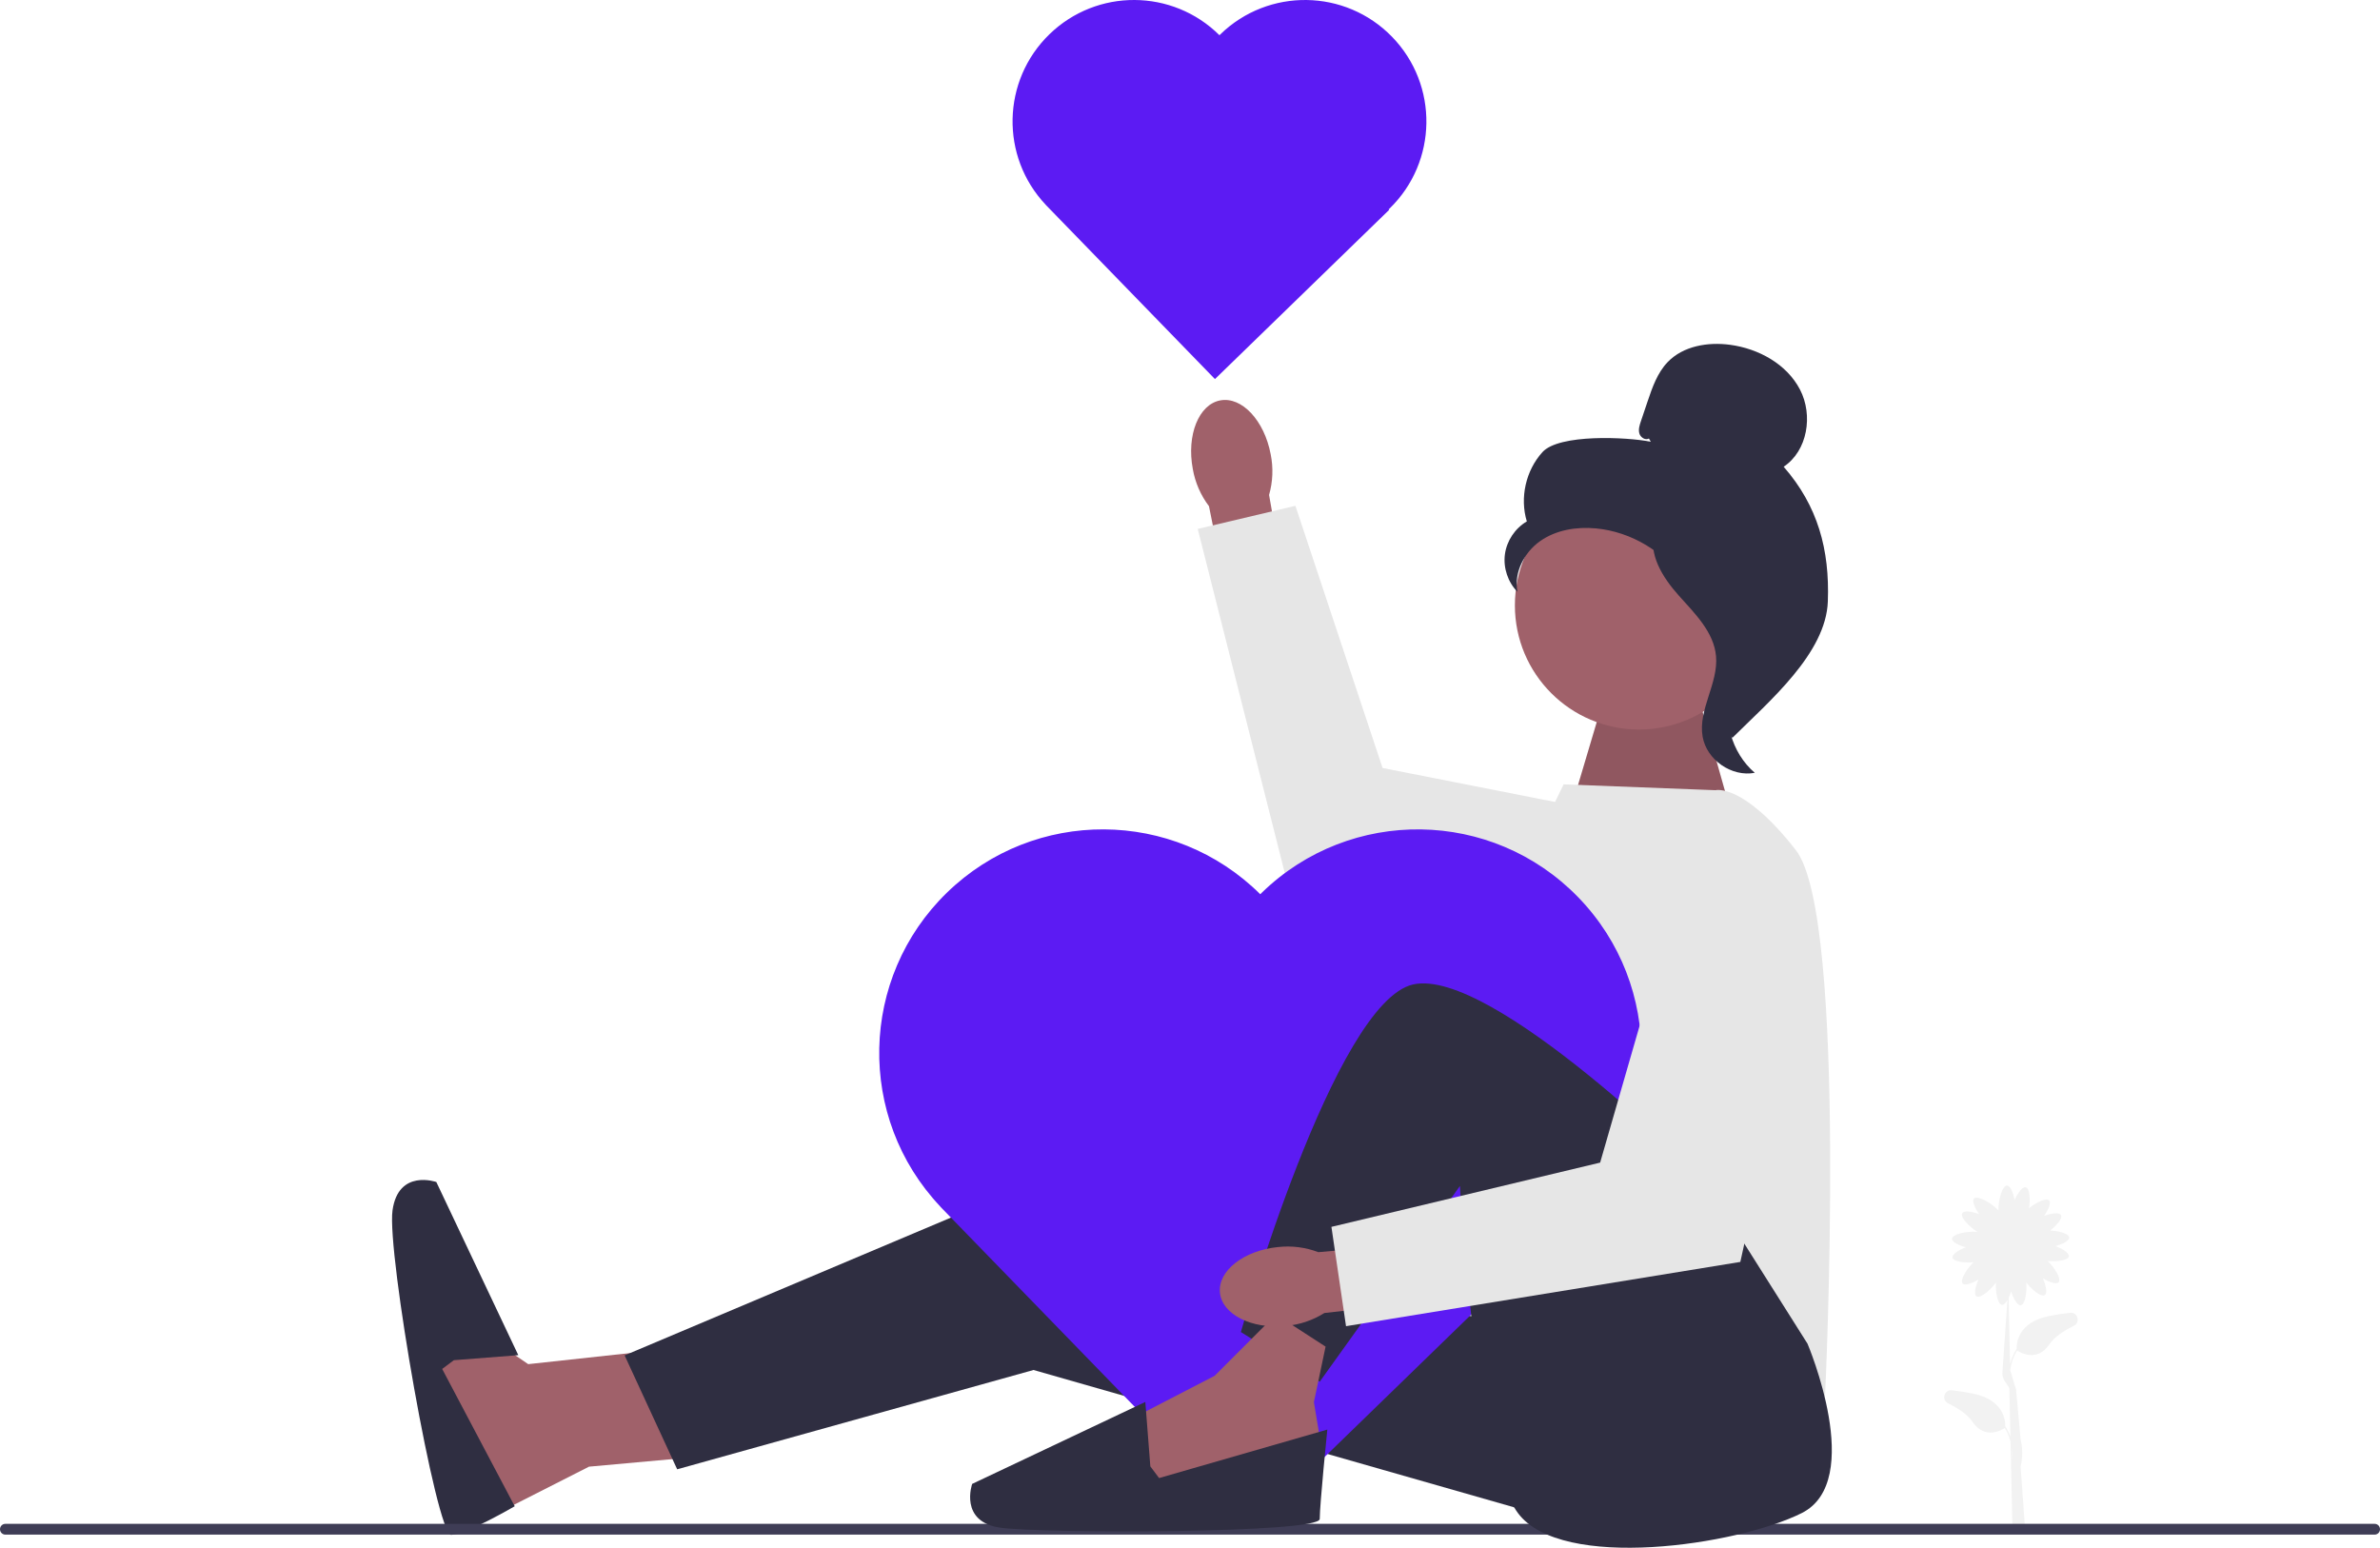
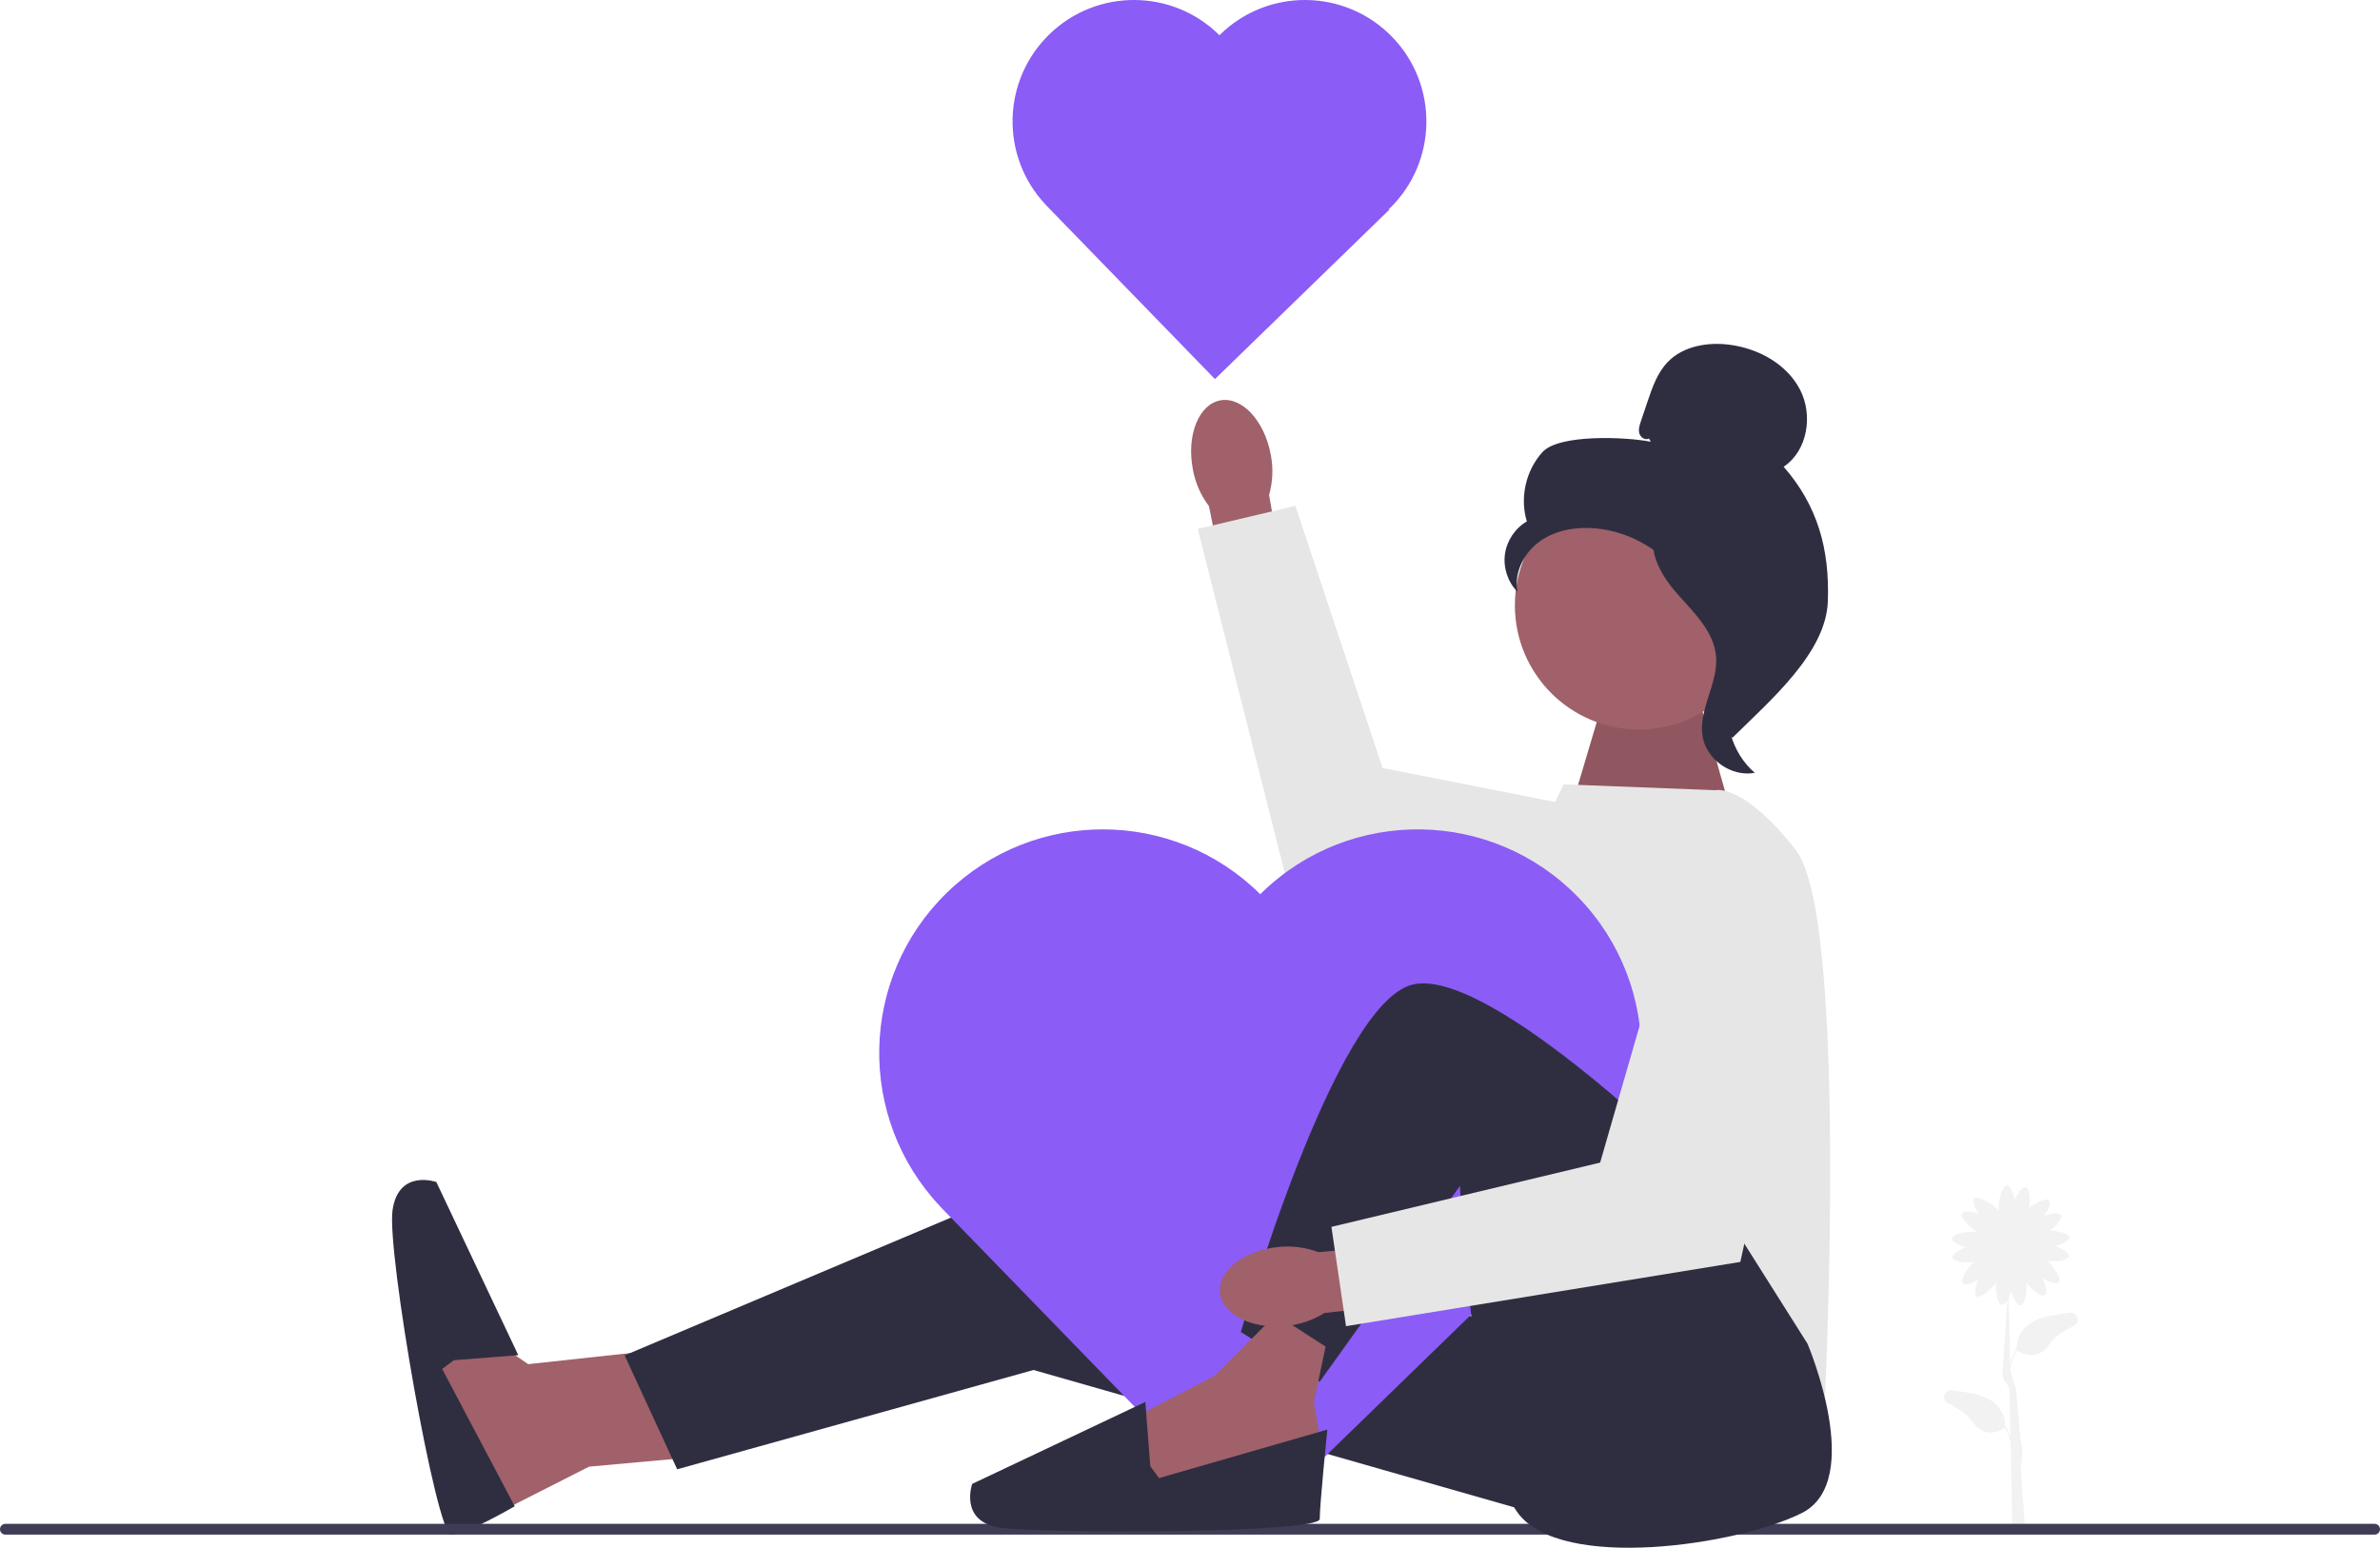
<svg xmlns="http://www.w3.org/2000/svg" width="524.67" height="341.191" viewBox="0 0 524.67 341.191">
  <g>
    <polygon points="146.064 297.497 116.445 300.716 102.28 291.058 94.079 300.716 98.015 321.096 102.523 337.193 129.853 323.313 151.859 321.321 146.064 297.497" fill="#a0616a" />
    <polygon points="296.088 263.371 224.617 262.084 137.693 298.785 149.283 323.896 227.836 302.004 349.53 336.774 332.789 254.357 296.088 263.371" fill="#2f2e41" />
    <path d="M100.053,299.844l14.205-1.106-18.069-38.171s-8.37-2.956-9.658,6.249c-1.288,9.204,9.696,71.527,12.916,71.527s14.021-6.302,14.021-6.302l-15.991-30.266,2.576-1.932Z" fill="#2f2e41" />
    <path d="M456.349,289.393c-1.43,.154-2.99,.385-4.649,.723-7.035,1.433-7.181,6.21-7.12,7.305l-.048-.03c-.707,1.135-1.15,2.283-1.418,3.367l-.322-14.641c.208-.434,.398-.927,.556-1.432,.527,1.622,1.39,3.154,2.134,3.052,.968-.132,1.389-2.979,1.209-5.002,1.23,1.585,3.301,3.279,4.083,2.757,.624-.418,.254-2.137-.427-3.7,1.42,.856,2.993,1.418,3.481,.875,.666-.741-.93-3.271-2.402-4.683,1.97,.184,4.475-.13,4.64-1.027,.135-.739-1.356-1.671-2.952-2.271,1.603-.423,3.102-1.159,3.052-1.888-.059-.866-2.285-1.445-4.205-1.534,1.448-1.133,2.779-2.699,2.372-3.408-.374-.651-2.114-.399-3.72,.175,.95-1.359,1.618-2.889,1.11-3.413-.634-.653-2.883,.474-4.418,1.719,.299-1.94,.148-4.388-.722-4.61-.728-.185-1.759,1.239-2.467,2.79-.313-1.628-.945-3.174-1.676-3.174-1.04,0-1.884,3.137-1.884,5.18,0,.116,.003,.224,.008,.328-.104-.121-.224-.248-.361-.38-1.466-1.424-4.304-3.004-5.028-2.258-.509,.524,.159,2.055,1.11,3.413-1.606-.574-3.346-.826-3.72-.175-.503,.875,1.646,3.059,3.393,4.119-.105-.013-.215-.023-.333-.031-2.039-.139-5.225,.489-5.296,1.527-.05,.729,1.449,1.465,3.052,1.888-1.596,.6-3.087,1.532-2.952,2.271,.164,.897,2.67,1.21,4.64,1.027-1.472,1.412-3.068,3.942-2.402,4.683,.488,.543,2.061-.019,3.481-.875-.682,1.563-1.052,3.282-.427,3.7,.825,.552,3.087-1.369,4.28-3.021-.122,2.022,.362,4.799,1.322,4.909,.401,.046,.827-.382,1.211-1.041l-1.087,15.737c-.254,1.833,1.372,3.029,1.517,3.784l.235,10.657c-.265-.759-.621-1.536-1.102-2.307l-.048,.03c.062-1.095-.084-5.872-7.12-7.305-1.659-.338-3.219-.569-4.649-.723-1.688-.182-2.346,2.129-.821,2.875,2.208,1.081,4.285,2.442,5.368,4.055,2.768,4.123,6.592,1.739,7.136,1.369,.607,1.011,1.006,2.03,1.257,2.999l.125,5.66c-.031,.134-.052,.209-.053,.214l.058,.017,.301,13.697,2.796-.022-1-14c.168-.755,.685-3.328,0-6l-1-11h0c-.002-.008,.057,.289,0,0l-1.304-4.322c.19-1.337,.63-2.841,1.524-4.329,.544,.37,4.368,2.753,7.136-1.369,1.083-1.612,3.16-2.974,5.368-4.055,1.525-.746,.866-3.057-.821-2.875Zm-12.771,32.406l-.053-2.395c.106,.906,.101,1.723,.053,2.395Z" fill="#f2f2f2" />
    <path d="M0,337.107c0,.66,.53,1.19,1.19,1.19H523.48c.66,0,1.19-.53,1.19-1.19,0-.66-.53-1.19-1.19-1.19H1.19c-.66,0-1.19,.53-1.19,1.19Z" fill="#3f3d56" />
    <polygon points="346.553 177.511 353.636 153.687 374.24 153.043 382.61 182.662 346.553 177.511" fill="#a0616a" />
    <polygon points="346.553 177.511 353.636 153.687 374.24 153.043 382.61 182.662 346.553 177.511" opacity=".1" />
    <path d="M378.182,174.194l-33.482-1.288-10.381,21.345-16.018,94.553,84.026,18.994s5.151-105.596-6.439-120.406c-11.59-14.809-17.707-13.2-17.707-13.2Z" fill="#e6e6e6" />
    <g>
-       <path id="uuid-eba3c791-903e-49f6-a366-4071661c4004-103" d="M280.123,100.149c-1.396-7.454-6.373-12.775-11.116-11.886-4.743,.889-7.456,7.651-6.059,15.107,.517,2.986,1.742,5.805,3.572,8.22l6.312,31.506,12.453-2.528-5.517-31.461c.832-2.915,.954-5.987,.355-8.959Z" fill="#a0616a" />
+       <path id="uuid-eba3c791-903e-49f6-a366-4071661c4004-31" d="M280.123,100.149c-1.396-7.454-6.373-12.775-11.116-11.886-4.743,.889-7.456,7.651-6.059,15.107,.517,2.986,1.742,5.805,3.572,8.22l6.312,31.506,12.453-2.528-5.517-31.461c.832-2.915,.954-5.987,.355-8.959Z" fill="#a0616a" />
      <polygon points="373.167 182.774 304.788 169.299 285.572 111.503 264.039 116.596 285.641 201.977 363.042 212.161 373.167 182.774" fill="#e6e6e6" />
    </g>
-     <path d="M269.028,7.567h0c-.067,.065-.129,.134-.195,.199-10.355-10.275-27.031-10.366-37.496-.203h0c-10.503,10.202-10.858,26.951-.797,37.589l-.007,.006,.251,.258h0l37.05,38.148,38.406-37.301-.107-.11c.065-.061,.132-.118,.196-.181h0c10.605-10.3,10.853-27.248,.553-37.853h0c-10.3-10.605-27.248-10.853-37.853-.553Z" fill="#5c1bf3" />
-     <path d="M278.191,196.766h0c-.123,.12-.237,.246-.36,.367-19.071-18.925-49.785-19.091-69.06-.375h0c-19.344,18.79-19.997,49.637-1.467,69.23l-.012,.012,.461,.475h0l68.238,70.259,70.734-68.699-.197-.202c.119-.113,.243-.218,.36-.333h0c19.533-18.971,19.988-50.184,1.018-69.717h0c-18.971-19.533-50.184-19.988-69.716-1.018Z" fill="#5c1bf3" />
+     <path d="M269.028,7.567h0c-.067,.065-.129,.134-.195,.199-10.355-10.275-27.031-10.366-37.496-.203h0c-10.503,10.202-10.858,26.951-.797,37.589l-.007,.006,.251,.258h0l37.05,38.148,38.406-37.301-.107-.11c.065-.061,.132-.118,.196-.181h0c10.605-10.3,10.853-27.248,.553-37.853h0c-10.3-10.605-27.248-10.853-37.853-.553Z" fill="#8b5cf6" />
+     <path d="M278.191,196.766h0c-.123,.12-.237,.246-.36,.367-19.071-18.925-49.785-19.091-69.06-.375h0c-19.344,18.79-19.997,49.637-1.467,69.23l-.012,.012,.461,.475h0l68.238,70.259,70.734-68.699-.197-.202c.119-.113,.243-.218,.36-.333h0c19.533-18.971,19.988-50.184,1.018-69.717h0c-18.971-19.533-50.184-19.988-69.716-1.018Z" fill="#8b5cf6" />
    <path d="M398.464,296.209s12.878,30.262-1.288,37.345c-14.165,7.083-52.965,12.878-62.54,0-9.575-12.878-12.794-72.115-12.794-72.115l-30.906,43.14-17.385-10.946s20.604-72.758,37.989-76.622c17.385-3.863,63.744,42.496,63.744,42.496l23.18,36.701Z" fill="#2f2e41" />
    <polygon points="281.278 289.771 267.757 303.292 249.084 312.95 251.016 329.691 286.429 325.828 290.937 316.813 289.649 309.087 292.224 296.853 281.278 289.771" fill="#a0616a" />
    <path d="M253.591,323.252l-1.106-14.205-38.171,18.069s-2.956,8.37,6.249,9.658c9.204,1.288,70.373,1.288,70.373-1.932s1.673-19.702,1.673-19.702l-37.086,10.687-1.932-2.576Z" fill="#2f2e41" />
    <g>
-       <path id="uuid-15f9be4a-b940-43a3-b95c-54b4380058a1-104" d="M281.731,274.905c-7.546,.748-13.277,5.248-12.8,10.051,.477,4.802,6.98,8.087,14.529,7.338,3.019-.258,5.933-1.235,8.498-2.851l31.933-3.574-1.446-12.624-31.819,2.786c-2.833-1.08-5.883-1.466-8.895-1.125Z" fill="#a0616a" />
+       <path id="uuid-15f9be4a-b940-43a3-b95c-54b4380058a1-32" d="M281.731,274.905c-7.546,.748-13.277,5.248-12.8,10.051,.477,4.802,6.98,8.087,14.529,7.338,3.019-.258,5.933-1.235,8.498-2.851l31.933-3.574-1.446-12.624-31.819,2.786c-2.833-1.08-5.883-1.466-8.895-1.125Z" fill="#a0616a" />
      <polygon points="372.065 189.325 352.749 256.289 293.512 270.454 296.731 292.346 383.655 278.181 400.47 201.945 372.065 189.325" fill="#e6e6e6" />
    </g>
  </g>
  <g>
    <circle cx="361.32" cy="133.455" r="27.363" fill="#a0616a" />
    <path d="M363.504,96.668c-.792,.462-1.852-.237-2.106-1.118-.254-.881,.042-1.816,.335-2.685,.492-1.458,.984-2.915,1.476-4.373,1.047-3.101,2.158-6.311,4.426-8.671,3.423-3.563,8.862-4.469,13.759-3.813,6.288,.843,12.493,4.248,15.417,9.879,2.924,5.631,1.679,13.488-3.604,17.001,7.53,8.63,10.155,18.249,9.74,29.695-.414,11.446-12.888,21.98-21.022,30.043-1.817-1.101-3.468-6.262-2.469-8.136,.999-1.875-.432-4.047,.805-5.773,1.237-1.727,2.272,1.023,1.021-.694-.789-1.083,2.291-3.576,1.118-4.224-5.674-3.137-7.561-10.209-11.125-15.625-4.299-6.533-11.656-10.957-19.441-11.691-4.289-.404-8.819,.328-12.334,2.818-3.515,2.49-5.791,6.939-4.976,11.169-2.111-2.144-3.162-5.285-2.766-8.268,.396-2.982,2.231-5.74,4.829-7.258-1.58-5.224-.226-11.232,3.44-15.274,3.666-4.042,18.539-3.354,23.891-2.29l-.414-.71Z" fill="#2f2e41" />
    <path d="M364.335,116.639c7.089,.765,12.208,6.906,16.53,12.577,2.491,3.269,5.101,6.878,5.038,10.988-.063,4.155-2.841,7.718-4.169,11.655-2.17,6.436-.055,14.093,5.11,18.502-5.104,.969-10.622-2.858-11.503-7.978-1.026-5.96,3.492-11.713,2.957-17.736-.471-5.307-4.654-9.392-8.209-13.36-3.556-3.968-6.895-9.234-5.259-14.305l-.496-.343Z" fill="#2f2e41" />
  </g>
</svg>
